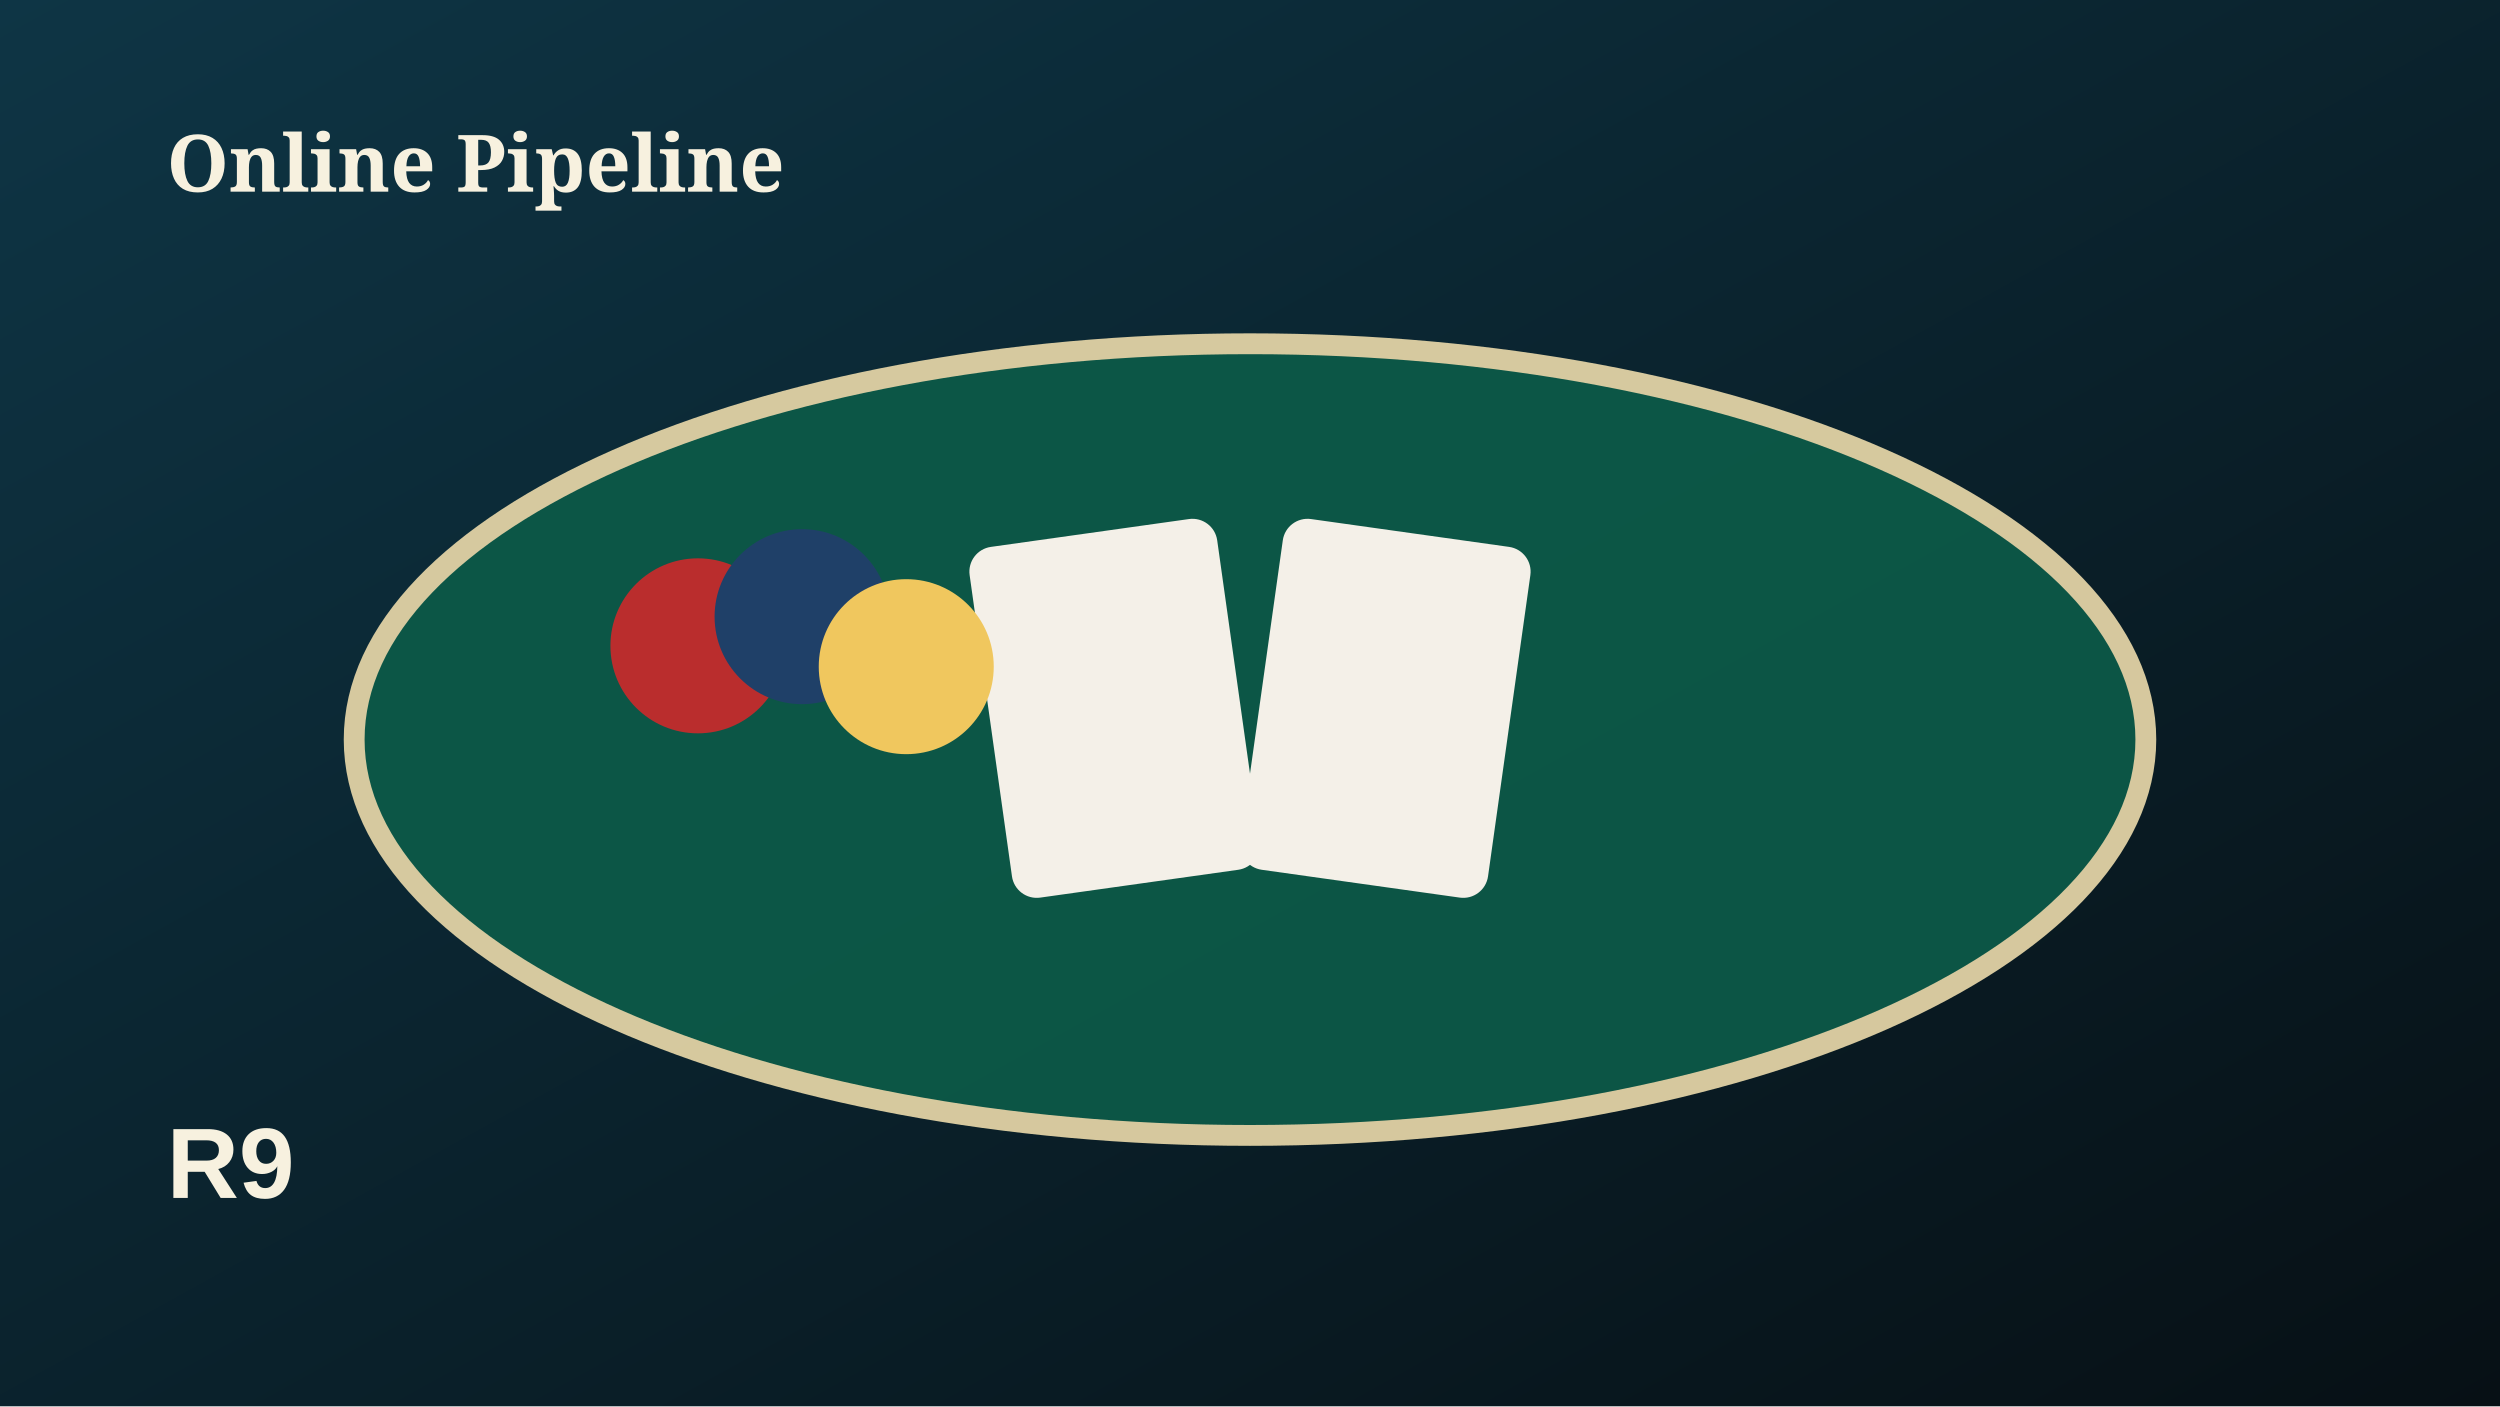
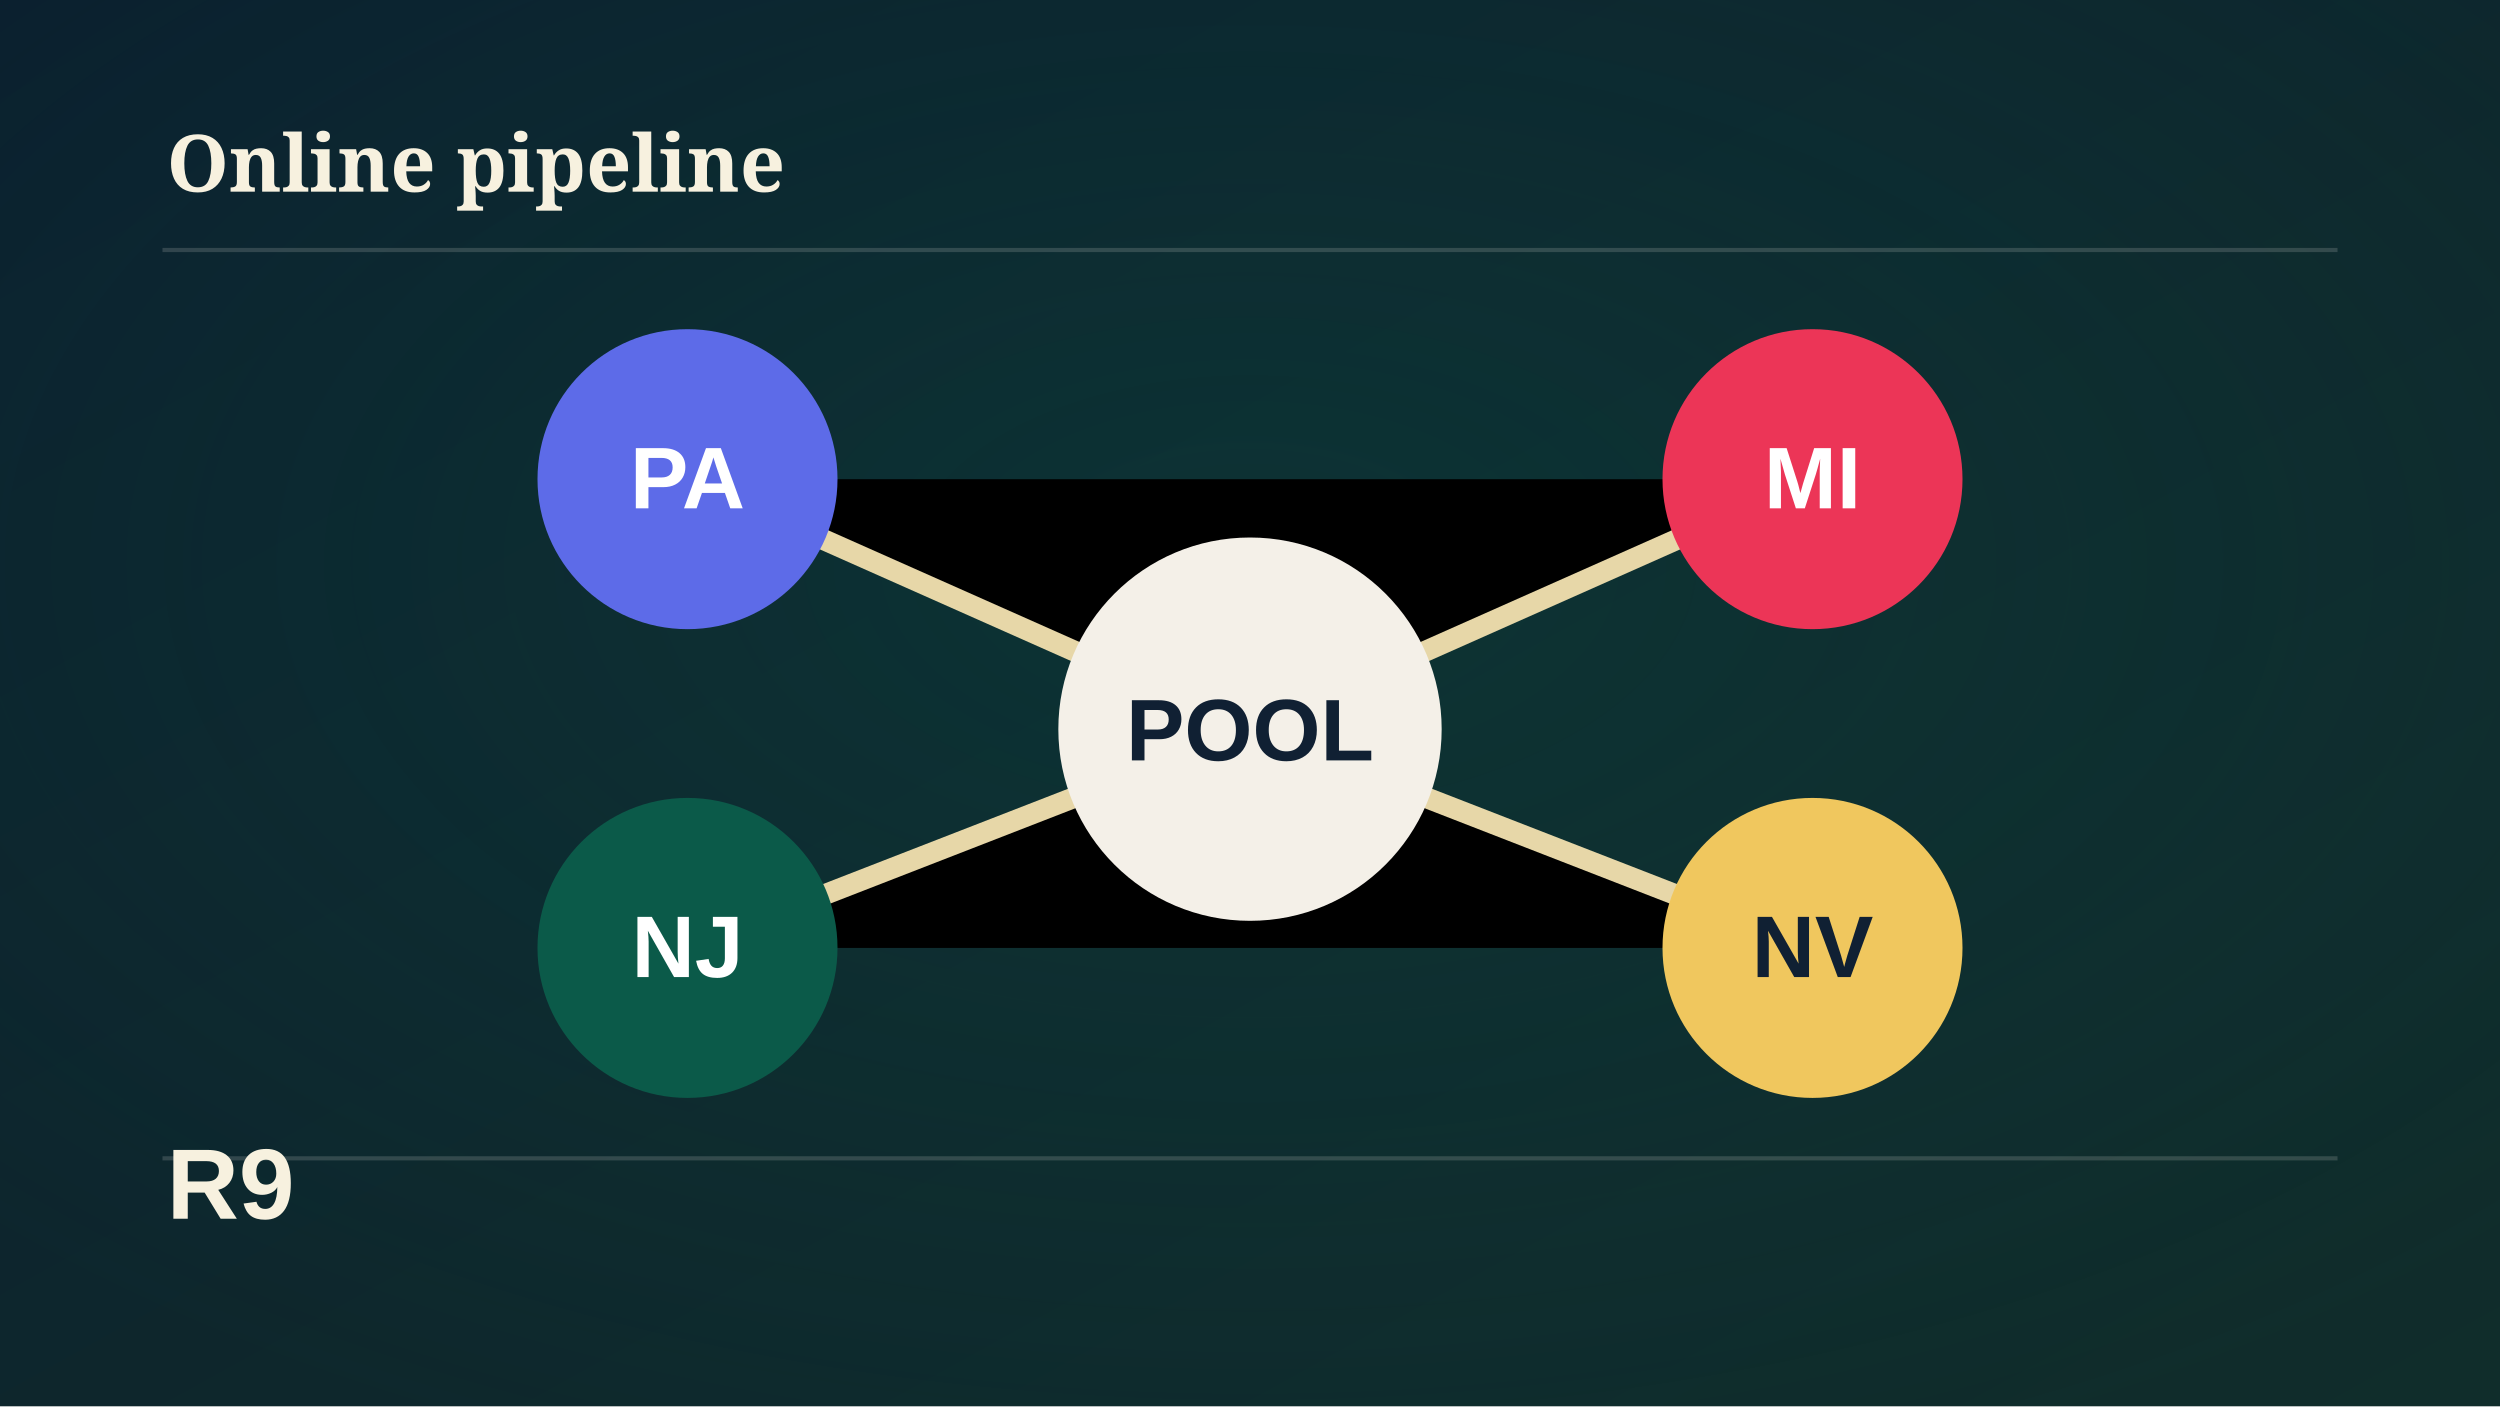
<svg xmlns="http://www.w3.org/2000/svg" width="1200" height="675" viewBox="0 0 1200 675" role="img" aria-labelledby="title desc">
  <defs>
-     <linearGradient id="g" x1="0" x2="1" y1="0" y2="1">
-       <stop offset="0" stop-color="#0e3545" />
-       <stop offset="1" stop-color="#071015" />
+     <linearGradient id="bg" x1="0" x2="1" y1="0" y2="1">
+       <stop offset="0" stop-color="#0b1f2e" />
+       <stop offset="1" stop-color="#102d2b" />
    </linearGradient>
+     <radialGradient id="glow" cx="50%" cy="40%" r="70%">
+       <stop offset="0" stop-color="#0b5a49" stop-opacity=".26" />
+       <stop offset="1" stop-color="#0b5a49" stop-opacity="0" />
+     </radialGradient>
  </defs>
-   <rect width="1200" height="675" fill="url(#g)" />
-   <ellipse cx="600" cy="355" rx="430" ry="190" fill="#0c5a48" stroke="#e7d7a8" stroke-width="10" opacity=".92" />
-   <rect x="475" y="255" width="120" height="170" rx="12" fill="#f4f0e8" transform="rotate(-8 535 340)" />
-   <rect x="605" y="255" width="120" height="170" rx="12" fill="#f4f0e8" transform="rotate(8 665 340)" />
-   <circle cx="335" cy="310" r="42" fill="#ba2d2d" />
-   <circle cx="385" cy="296" r="42" fill="#1f4068" />
-   <circle cx="435" cy="320" r="42" fill="#f0c75e" />
-   <text x="80" y="92" fill="#f7f1df" font-family="Georgia, serif" font-size="38" font-weight="700">Online Pipeline</text>
-   <text x="80" y="575" fill="#f7f1df" font-family="Arial, sans-serif" font-size="48" font-weight="700">R9</text>
+   <rect width="1200" height="675" fill="url(#bg)" />
+   <rect width="1200" height="675" fill="url(#glow)" />
+   <path d="M78 120h1044M78 556h1044" stroke="#f4f0e8" stroke-opacity=".16" stroke-width="2" />
+   <g aria-hidden="true">
+     <path d="M330 230L600 350L870 230M330 455L600 350L870 455" stroke="#e7d7a8" stroke-width="10" stroke-linecap="round" />
+     <g font-family="Arial, sans-serif" font-size="42" font-weight="900" text-anchor="middle">
+       <circle cx="330" cy="230" r="72" fill="#5d6be8" />
+       <text x="330" y="244" fill="#fff">PA</text>
+       <circle cx="870" cy="230" r="72" fill="#ec3557" />
+       <text x="870" y="244" fill="#fff">MI</text>
+       <circle cx="330" cy="455" r="72" fill="#0b5a49" />
+       <text x="330" y="469" fill="#fff">NJ</text>
+       <circle cx="870" cy="455" r="72" fill="#f0c75e" />
+       <text x="870" y="469" fill="#102033">NV</text>
+       <circle cx="600" cy="350" r="92" fill="#f4f0e8" />
+       <text x="600" y="365" fill="#102033">POOL</text>
+     </g>
+   </g>
+   <text x="80" y="92" fill="#f7f1df" font-family="Georgia, serif" font-size="38" font-weight="700">Online pipeline</text>
+   <text x="80" y="585" fill="#f7f1df" font-family="Arial, sans-serif" font-size="48" font-weight="900">R9</text>
</svg>
